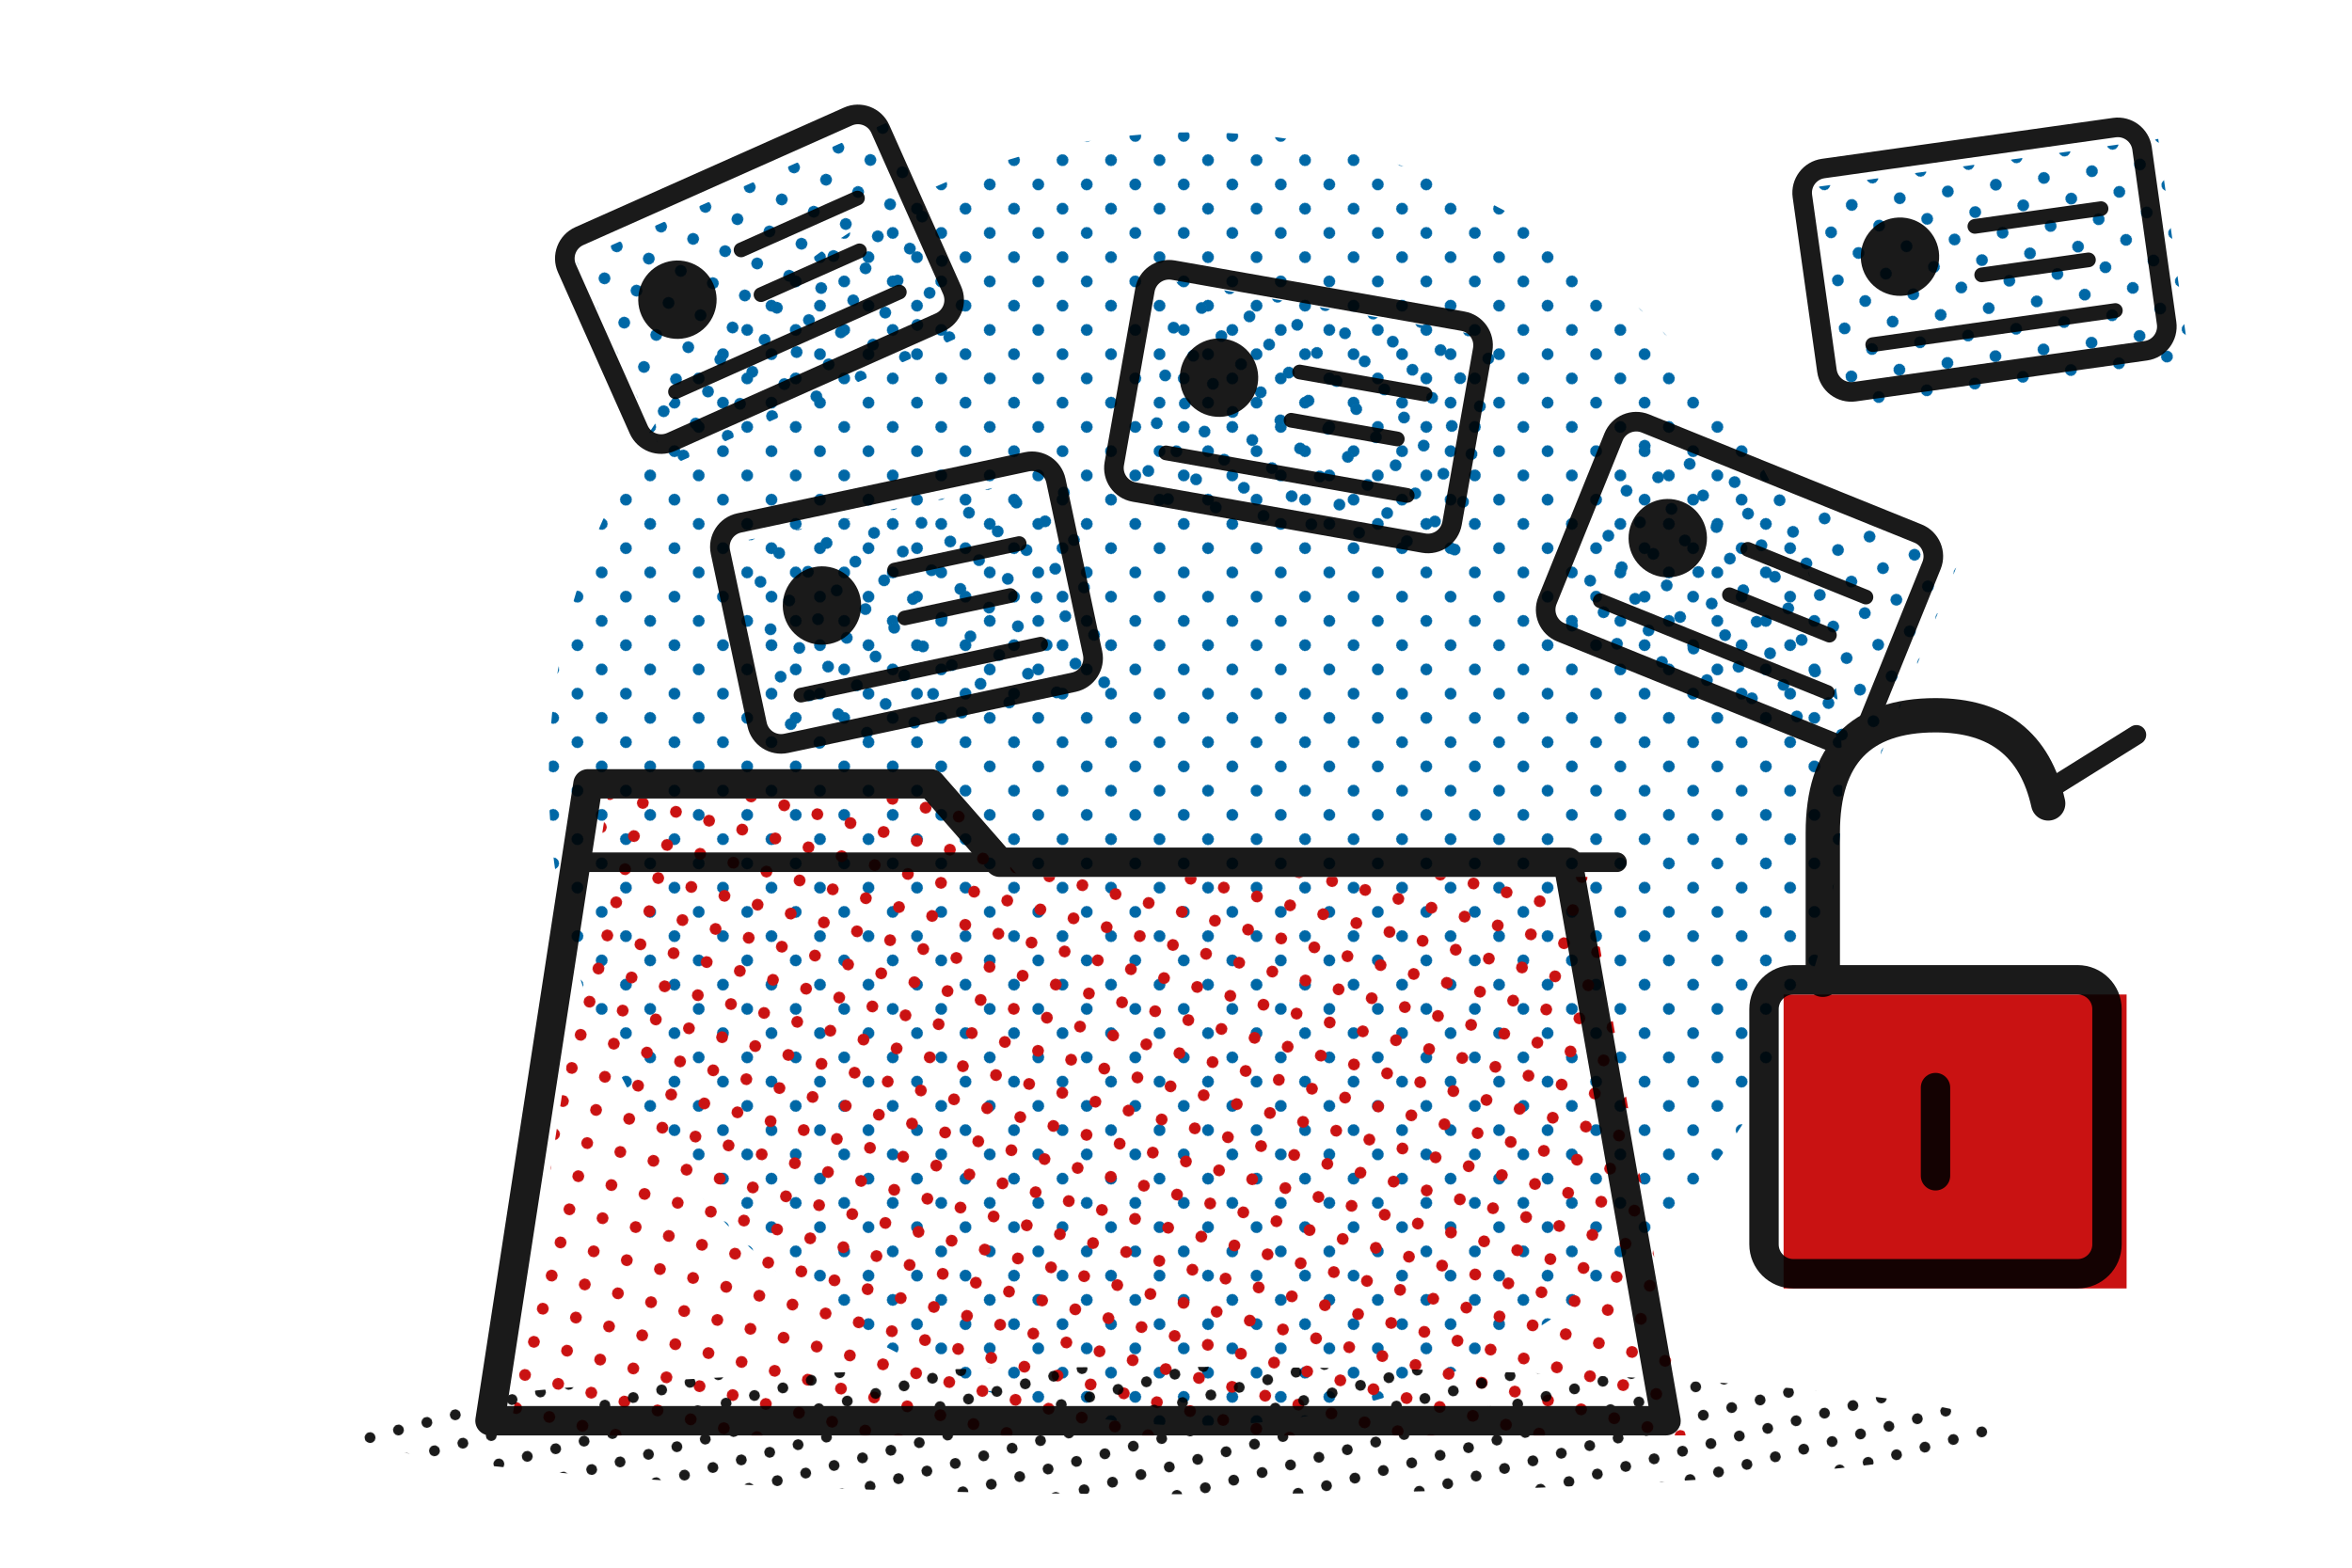
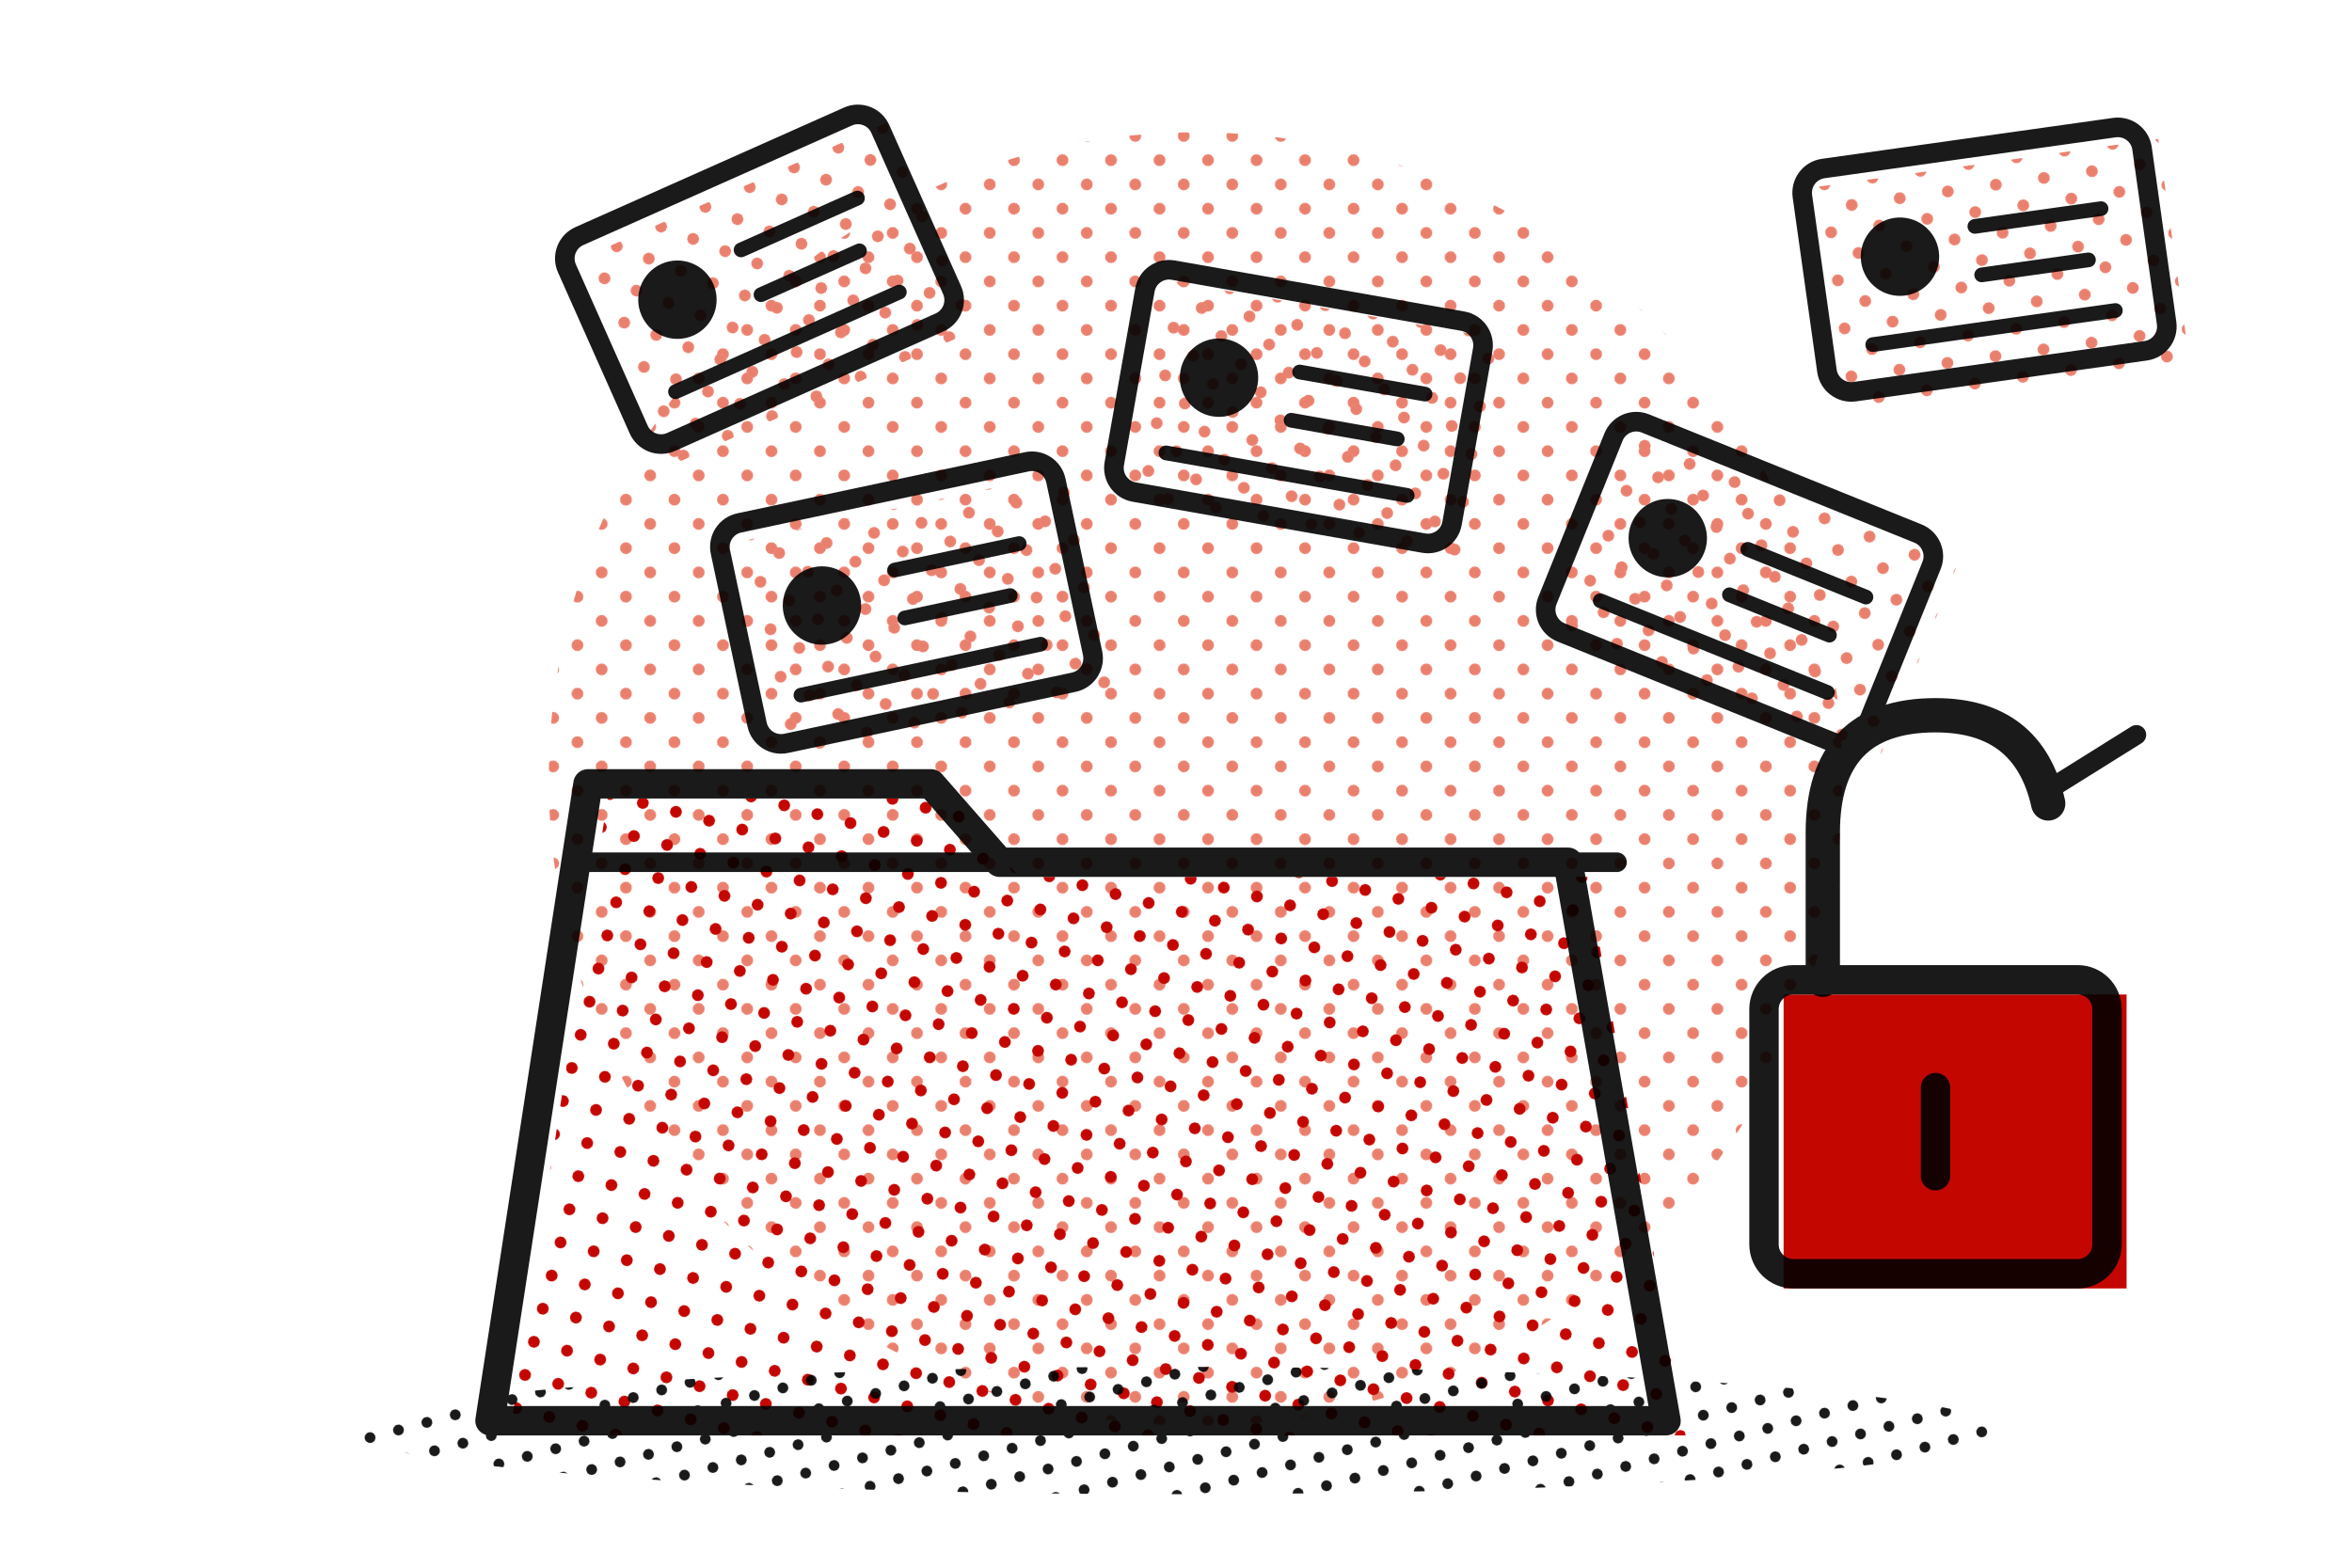
<svg xmlns="http://www.w3.org/2000/svg" viewBox="0 0 480 320" width="480" height="320" role="img" aria-labelledby="t">
  <defs>
    <pattern id="ht-red" width="7" height="7" patternUnits="userSpaceOnUse" patternTransform="rotate(15)">
-       <circle cx="3.5" cy="3.5" r="2.1" fill="#c91212" />
+       <circle cx="3.5" cy="3.5" r="2.1" fill="#c30700" />
    </pattern>
    <pattern id="ht-red-light" width="7" height="7" patternUnits="userSpaceOnUse" patternTransform="rotate(15)">
-       <circle cx="3.5" cy="3.5" r="1.2" fill="#c91212" />
+       <circle cx="3.5" cy="3.5" r="1.2" fill="#c30700" />
    </pattern>
-     <pattern id="ht-blue" width="7" height="7" patternUnits="userSpaceOnUse" patternTransform="rotate(45)">
-       <circle cx="3.5" cy="3.5" r="2.1" fill="#0067a5" />
+     <pattern id="ht-pink" width="7" height="7" patternUnits="userSpaceOnUse" patternTransform="rotate(45)">
+       <circle cx="3.5" cy="3.5" r="2.1" fill="#e9806e" />
    </pattern>
-     <pattern id="ht-blue-light" width="7" height="7" patternUnits="userSpaceOnUse" patternTransform="rotate(45)">
-       <circle cx="3.5" cy="3.5" r="1.2" fill="#0067a5" />
+     <pattern id="ht-pink-light" width="7" height="7" patternUnits="userSpaceOnUse" patternTransform="rotate(45)">
+       <circle cx="3.5" cy="3.5" r="1.2" fill="#e9806e" />
    </pattern>
    <pattern id="ht-ink" width="6" height="6" patternUnits="userSpaceOnUse" patternTransform="rotate(75)">
      <circle cx="3" cy="3" r="1.1" fill="#1a1a1a" />
    </pattern>
    <pattern id="hatch-ink" width="8" height="8" patternUnits="userSpaceOnUse" patternTransform="rotate(45)">
      <rect width="2.2" height="8" fill="#1a1a1a" />
    </pattern>
    <pattern id="hatch-red" width="8" height="8" patternUnits="userSpaceOnUse" patternTransform="rotate(-45)">
-       <rect width="2.6" height="8" fill="#c91212" />
+       <rect width="2.6" height="8" fill="#c30700" />
    </pattern>
  </defs>
  <g transform="translate(4 3)" style="mix-blend-mode:multiply">
-     <circle cx="240" cy="156" r="132" fill="url(#ht-blue-light)" />
-     <rect x="150" y="100" width="70" height="46" fill="url(#ht-blue-light)" transform="rotate(-12 185 123)" />
-     <rect x="230" y="60" width="70" height="46" fill="url(#ht-blue-light)" transform="rotate(10 265 83)" />
-     <rect x="320" y="96" width="70" height="46" fill="url(#ht-blue-light)" transform="rotate(22 355 119)" />
-     <rect x="370" y="30" width="70" height="46" fill="url(#ht-blue-light)" transform="rotate(-8 405 53)" />
-     <rect x="120" y="34" width="70" height="46" fill="url(#ht-blue-light)" transform="rotate(-24 155 57)" />
+     <circle cx="240" cy="156" r="132" fill="url(#ht-pink-light)" />
+     <rect x="150" y="100" width="70" height="46" fill="url(#ht-pink-light)" transform="rotate(-12 185 123)" />
+     <rect x="230" y="60" width="70" height="46" fill="url(#ht-pink-light)" transform="rotate(10 265 83)" />
+     <rect x="320" y="96" width="70" height="46" fill="url(#ht-pink-light)" transform="rotate(22 355 119)" />
+     <rect x="370" y="30" width="70" height="46" fill="url(#ht-pink-light)" transform="rotate(-8 405 53)" />
+     <rect x="120" y="34" width="70" height="46" fill="url(#ht-pink-light)" transform="rotate(-24 155 57)" />
    <path d="M100 290 L120 160 L190 160 L204 176 L320 176 L340 290 Z" fill="url(#ht-red-light)" />
-     <rect x="360" y="200" width="70" height="60" fill="#c91212" />
+     <rect x="360" y="200" width="70" height="60" fill="#c30700" />
  </g>
  <g style="mix-blend-mode:multiply" stroke-linecap="round" stroke-linejoin="round">
    <ellipse cx="240" cy="292" rx="168" ry="13" fill="url(#ht-ink)" />
    <rect x="150" y="100" width="70" height="46" rx="5" fill="none" stroke="#1a1a1a" stroke-width="4" transform="rotate(-12 185 123)" />
    <g transform="rotate(-12 185 123)">
      <circle cx="168" cy="120" r="8" fill="#1a1a1a" />
      <path d="M184 116 L210 116 M184 126 L206 126 M160 137 L210 137" fill="none" stroke="#1a1a1a" stroke-width="3" />
    </g>
    <rect x="230" y="60" width="70" height="46" rx="5" fill="none" stroke="#1a1a1a" stroke-width="4" transform="rotate(10 265 83)" />
    <g transform="rotate(10 265 83)">
      <circle cx="248" cy="80" r="8" fill="#1a1a1a" />
      <path d="M264 76 L290 76 M264 86 L286 86 M240 97 L290 97" fill="none" stroke="#1a1a1a" stroke-width="3" />
    </g>
    <rect x="320" y="96" width="70" height="46" rx="5" fill="none" stroke="#1a1a1a" stroke-width="4" transform="rotate(22 355 119)" />
    <g transform="rotate(22 355 119)">
      <circle cx="338" cy="116" r="8" fill="#1a1a1a" />
      <path d="M354 112 L380 112 M354 122 L376 122 M330 133 L380 133" fill="none" stroke="#1a1a1a" stroke-width="3" />
    </g>
    <rect x="370" y="30" width="70" height="46" rx="5" fill="none" stroke="#1a1a1a" stroke-width="4" transform="rotate(-8 405 53)" />
    <g transform="rotate(-8 405 53)">
      <circle cx="388" cy="50" r="8" fill="#1a1a1a" />
      <path d="M404 46 L430 46 M404 56 L426 56 M380 67 L430 67" fill="none" stroke="#1a1a1a" stroke-width="3" />
    </g>
    <rect x="120" y="34" width="70" height="46" rx="5" fill="none" stroke="#1a1a1a" stroke-width="4" transform="rotate(-24 155 57)" />
    <g transform="rotate(-24 155 57)">
      <circle cx="138" cy="54" r="8" fill="#1a1a1a" />
      <path d="M154 50 L180 50 M154 60 L176 60 M130 71 L180 71" fill="none" stroke="#1a1a1a" stroke-width="3" />
    </g>
    <path d="M100 290 L120 160 L190 160 L204 176 L320 176 L340 290 Z" fill="none" stroke="#1a1a1a" stroke-width="6" />
    <path d="M120 176 L330 176" fill="none" stroke="#1a1a1a" stroke-width="4" />
    <rect x="360" y="200" width="70" height="60" rx="6" fill="none" stroke="#1a1a1a" stroke-width="6" />
    <path d="M372 200 L372 170 Q372 146 395 146 Q414 146 418 164" fill="none" stroke="#1a1a1a" stroke-width="7" />
    <path d="M395 222 L395 240" fill="none" stroke="#1a1a1a" stroke-width="6" />
    <path d="M420 160 L436 150" fill="none" stroke="#1a1a1a" stroke-width="4" />
  </g>
</svg>
